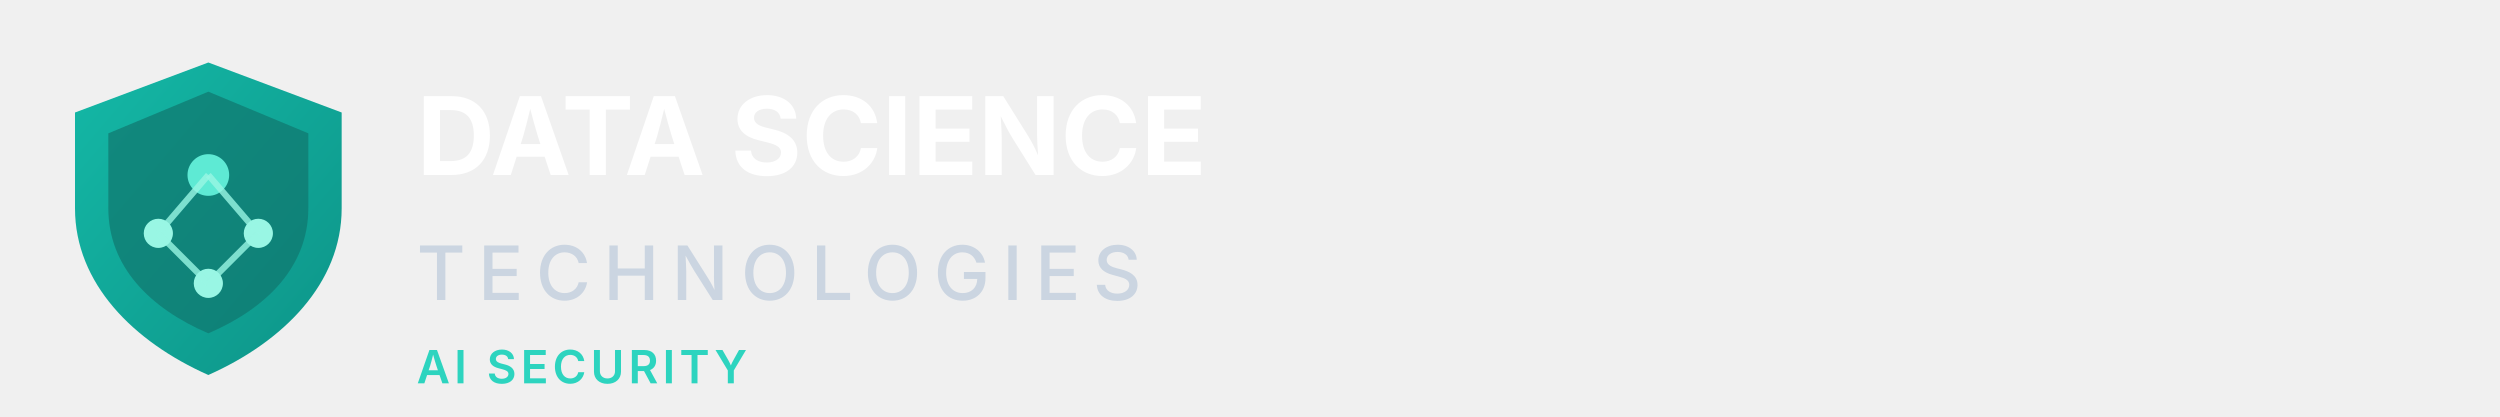
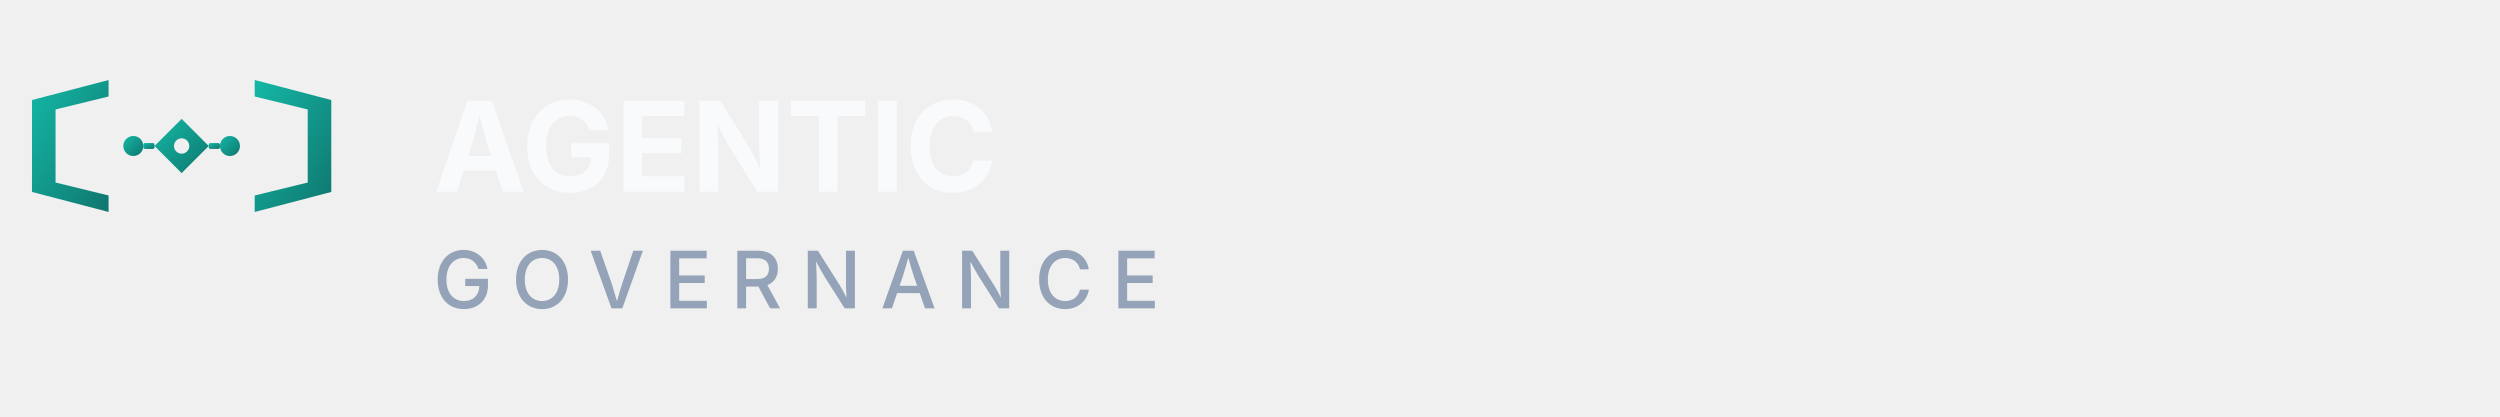
<svg xmlns="http://www.w3.org/2000/svg" viewBox="0 0 600 100">
  <defs>
-     <linearGradient id="shieldGradDark" x1="0%" y1="0%" x2="100%" y2="100%">
-       <stop offset="0%" style="stop-color:#14B8A6" />
-       <stop offset="100%" style="stop-color:#0D9488" />
+     <linearGradient id="agGrad" x1="0%" y1="0%" x2="100%" y2="100%">
+       <stop offset="0%" stop-color="#14B8A6" />
+       <stop offset="100%" stop-color="#0F766E" />
    </linearGradient>
  </defs>
-   <g transform="translate(10, 10)">
-     <path d="M40 5 L72 17 L72 40 C72 58 58 72 40 80 C22 72 8 58 8 40 L8 17 Z" fill="url(#shieldGradDark)" />
-     <path d="M40 12 L64 22 L64 40 C64 54 54 64 40 70 C26 64 16 54 16 40 L16 22 Z" fill="#0F766E" opacity="0.7" />
-     <circle cx="40" cy="32" r="5" fill="#5EEAD4" />
-     <circle cx="28" cy="46" r="3.5" fill="#99F6E4" />
-     <circle cx="52" cy="46" r="3.5" fill="#99F6E4" />
-     <circle cx="40" cy="58" r="3.5" fill="#99F6E4" />
-     <line x1="40" y1="32" x2="28" y2="46" stroke="#99F6E4" stroke-width="1.5" opacity="0.8" />
-     <line x1="40" y1="32" x2="52" y2="46" stroke="#99F6E4" stroke-width="1.5" opacity="0.8" />
-     <line x1="28" y1="46" x2="40" y2="58" stroke="#99F6E4" stroke-width="1.5" opacity="0.8" />
-     <line x1="52" y1="46" x2="40" y2="58" stroke="#99F6E4" stroke-width="1.5" opacity="0.8" />
+   <g fill="url(#agGrad)" transform="translate(4,11) scale(0.1414)">
+     <path d="M26 92 L156 58 L156 86 L66 108 L66 232 L156 254 L156 282 L26 248 Z" />
+     <path d="M534 92 L404 58 L404 86 L494 108 L494 232 L404 254 L404 282 L534 248 Z" />
+     <circle cx="198" cy="170" r="17" />
+     <circle cx="362" cy="170" r="17" />
+     <rect x="215" y="165" width="19" height="10" rx="3" />
+     <rect x="326" y="165" width="19" height="10" rx="3" />
+     <path fill-rule="evenodd" d="M280 124 L326 170 L280 216 L234 170 Z M280 157 A13 13 0 1 0 280 183 A13 13 0 1 0 280 157 Z" />
  </g>
-   <text x="100" y="42" font-family="system-ui, -apple-system, sans-serif" font-size="26" font-weight="700" fill="#FFFFFF">DATA SCIENCE</text>
-   <text x="100" y="72" font-family="system-ui, -apple-system, sans-serif" font-size="18" font-weight="500" fill="#CBD5E1" letter-spacing="3">TECHNOLOGIES</text>
-   <text x="100" y="92" font-family="system-ui, -apple-system, sans-serif" font-size="11" font-weight="600" fill="#2DD4BF" letter-spacing="1">AI SECURITY</text>
+   <text x="104" y="46" font-family="system-ui, -apple-system, sans-serif" font-size="30" font-weight="700" fill="#F8FAFC">AGENTIC</text>
+   <text x="104" y="74" font-family="system-ui, -apple-system, sans-serif" font-size="19" font-weight="500" fill="#94A3B8" letter-spacing="4.6">GOVERNANCE</text>
</svg>
